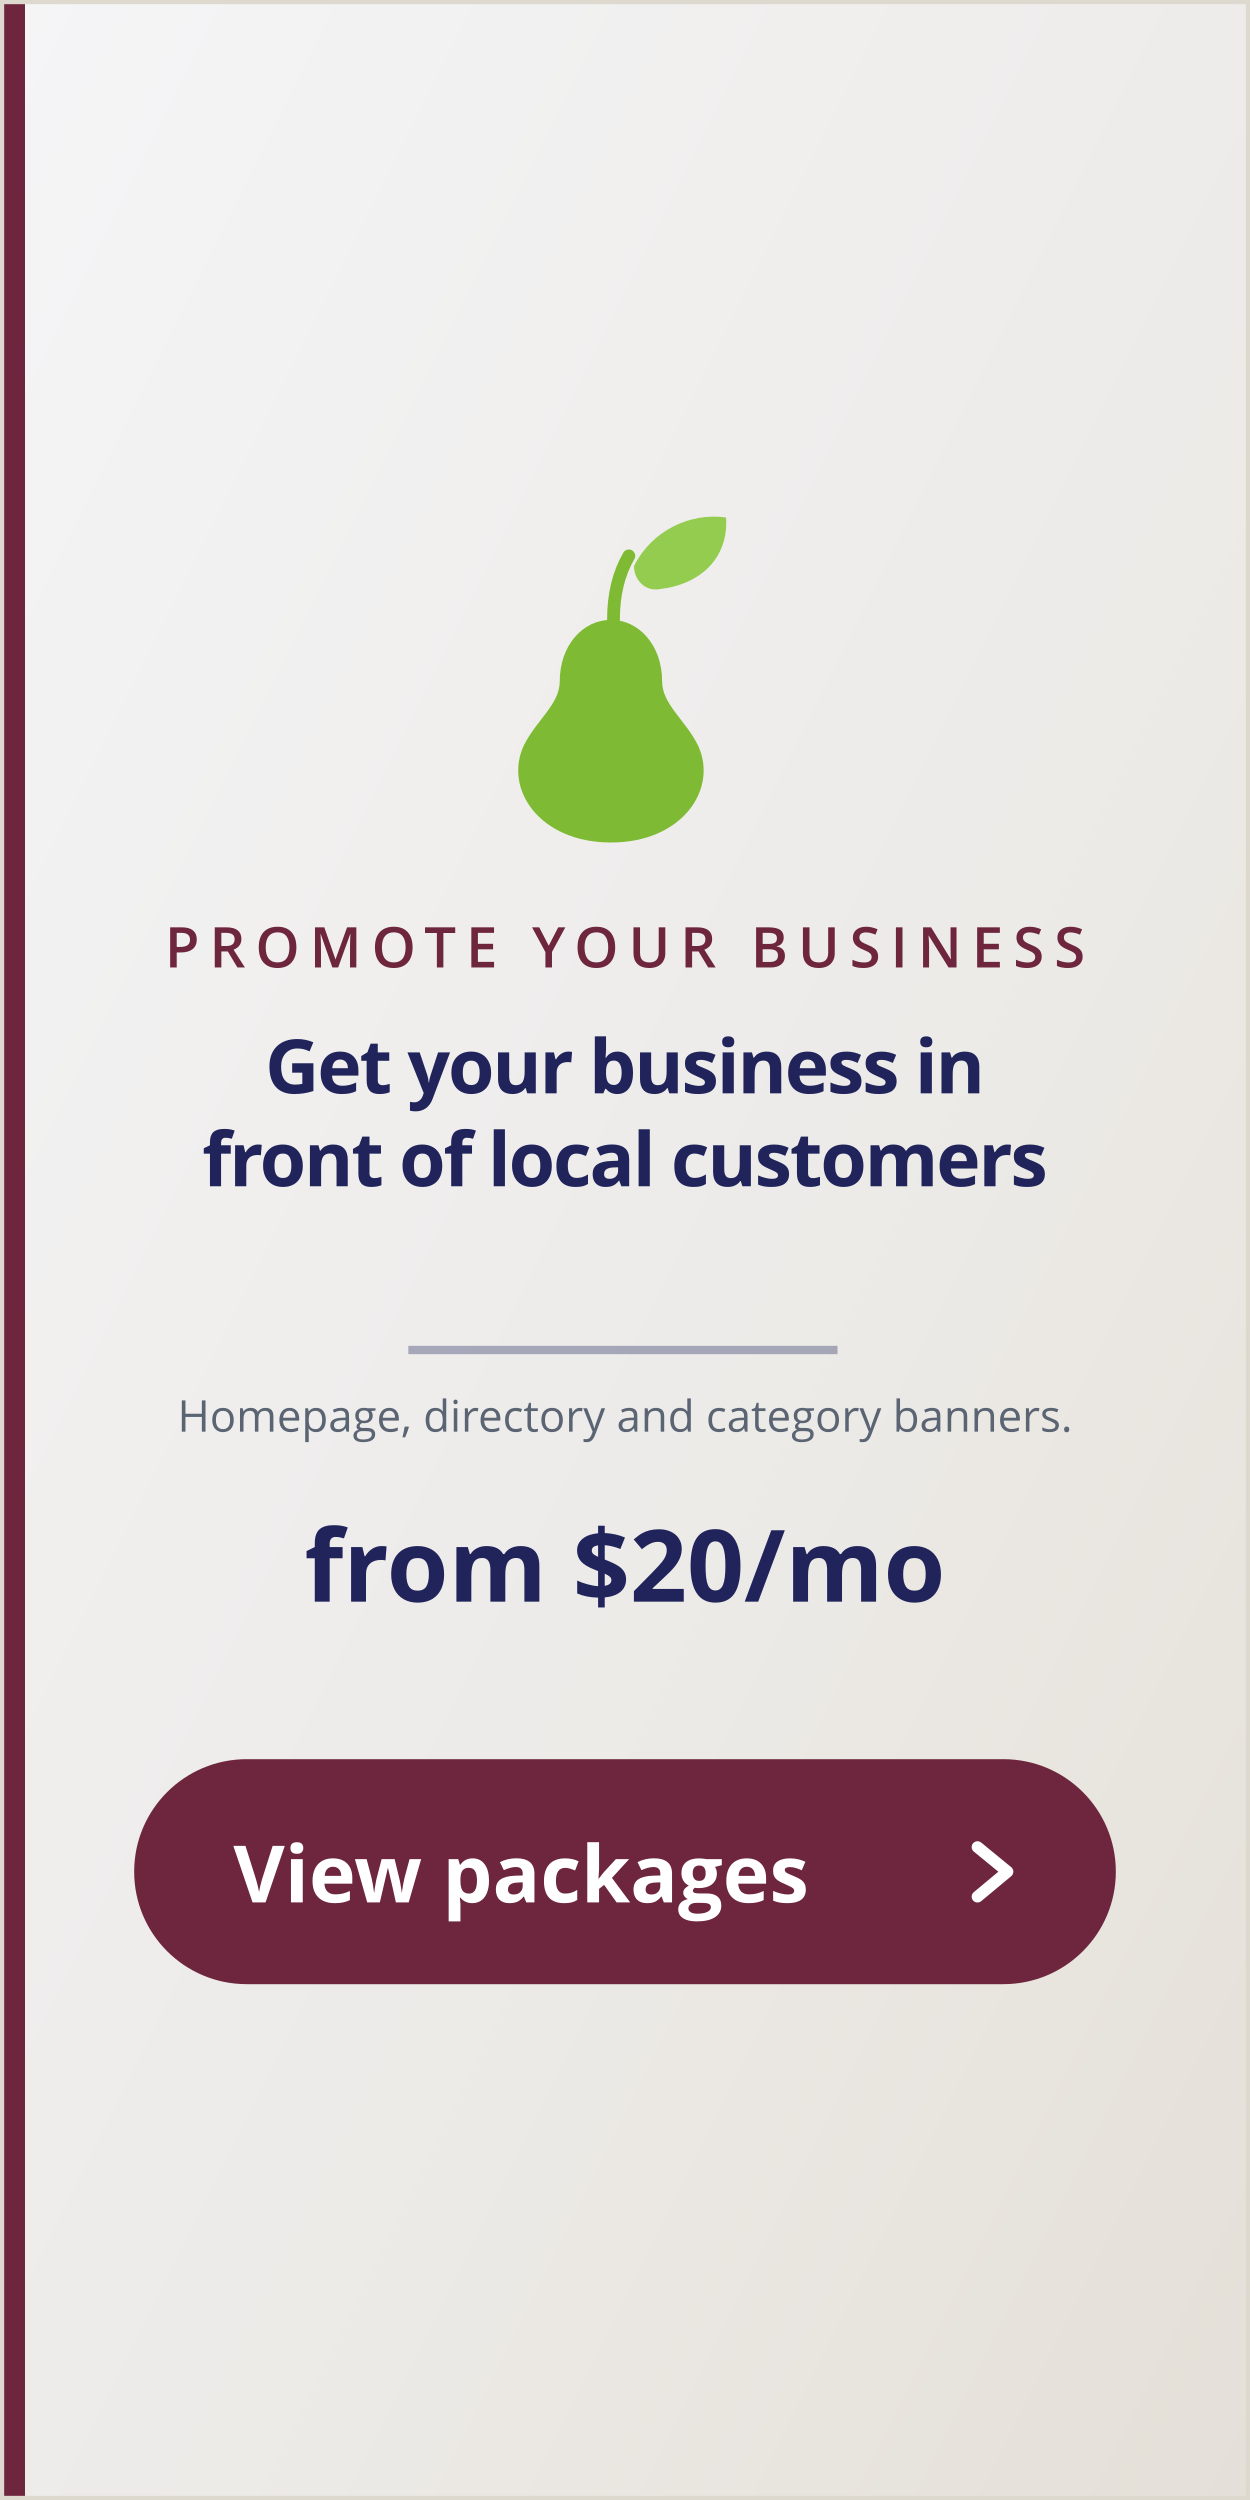
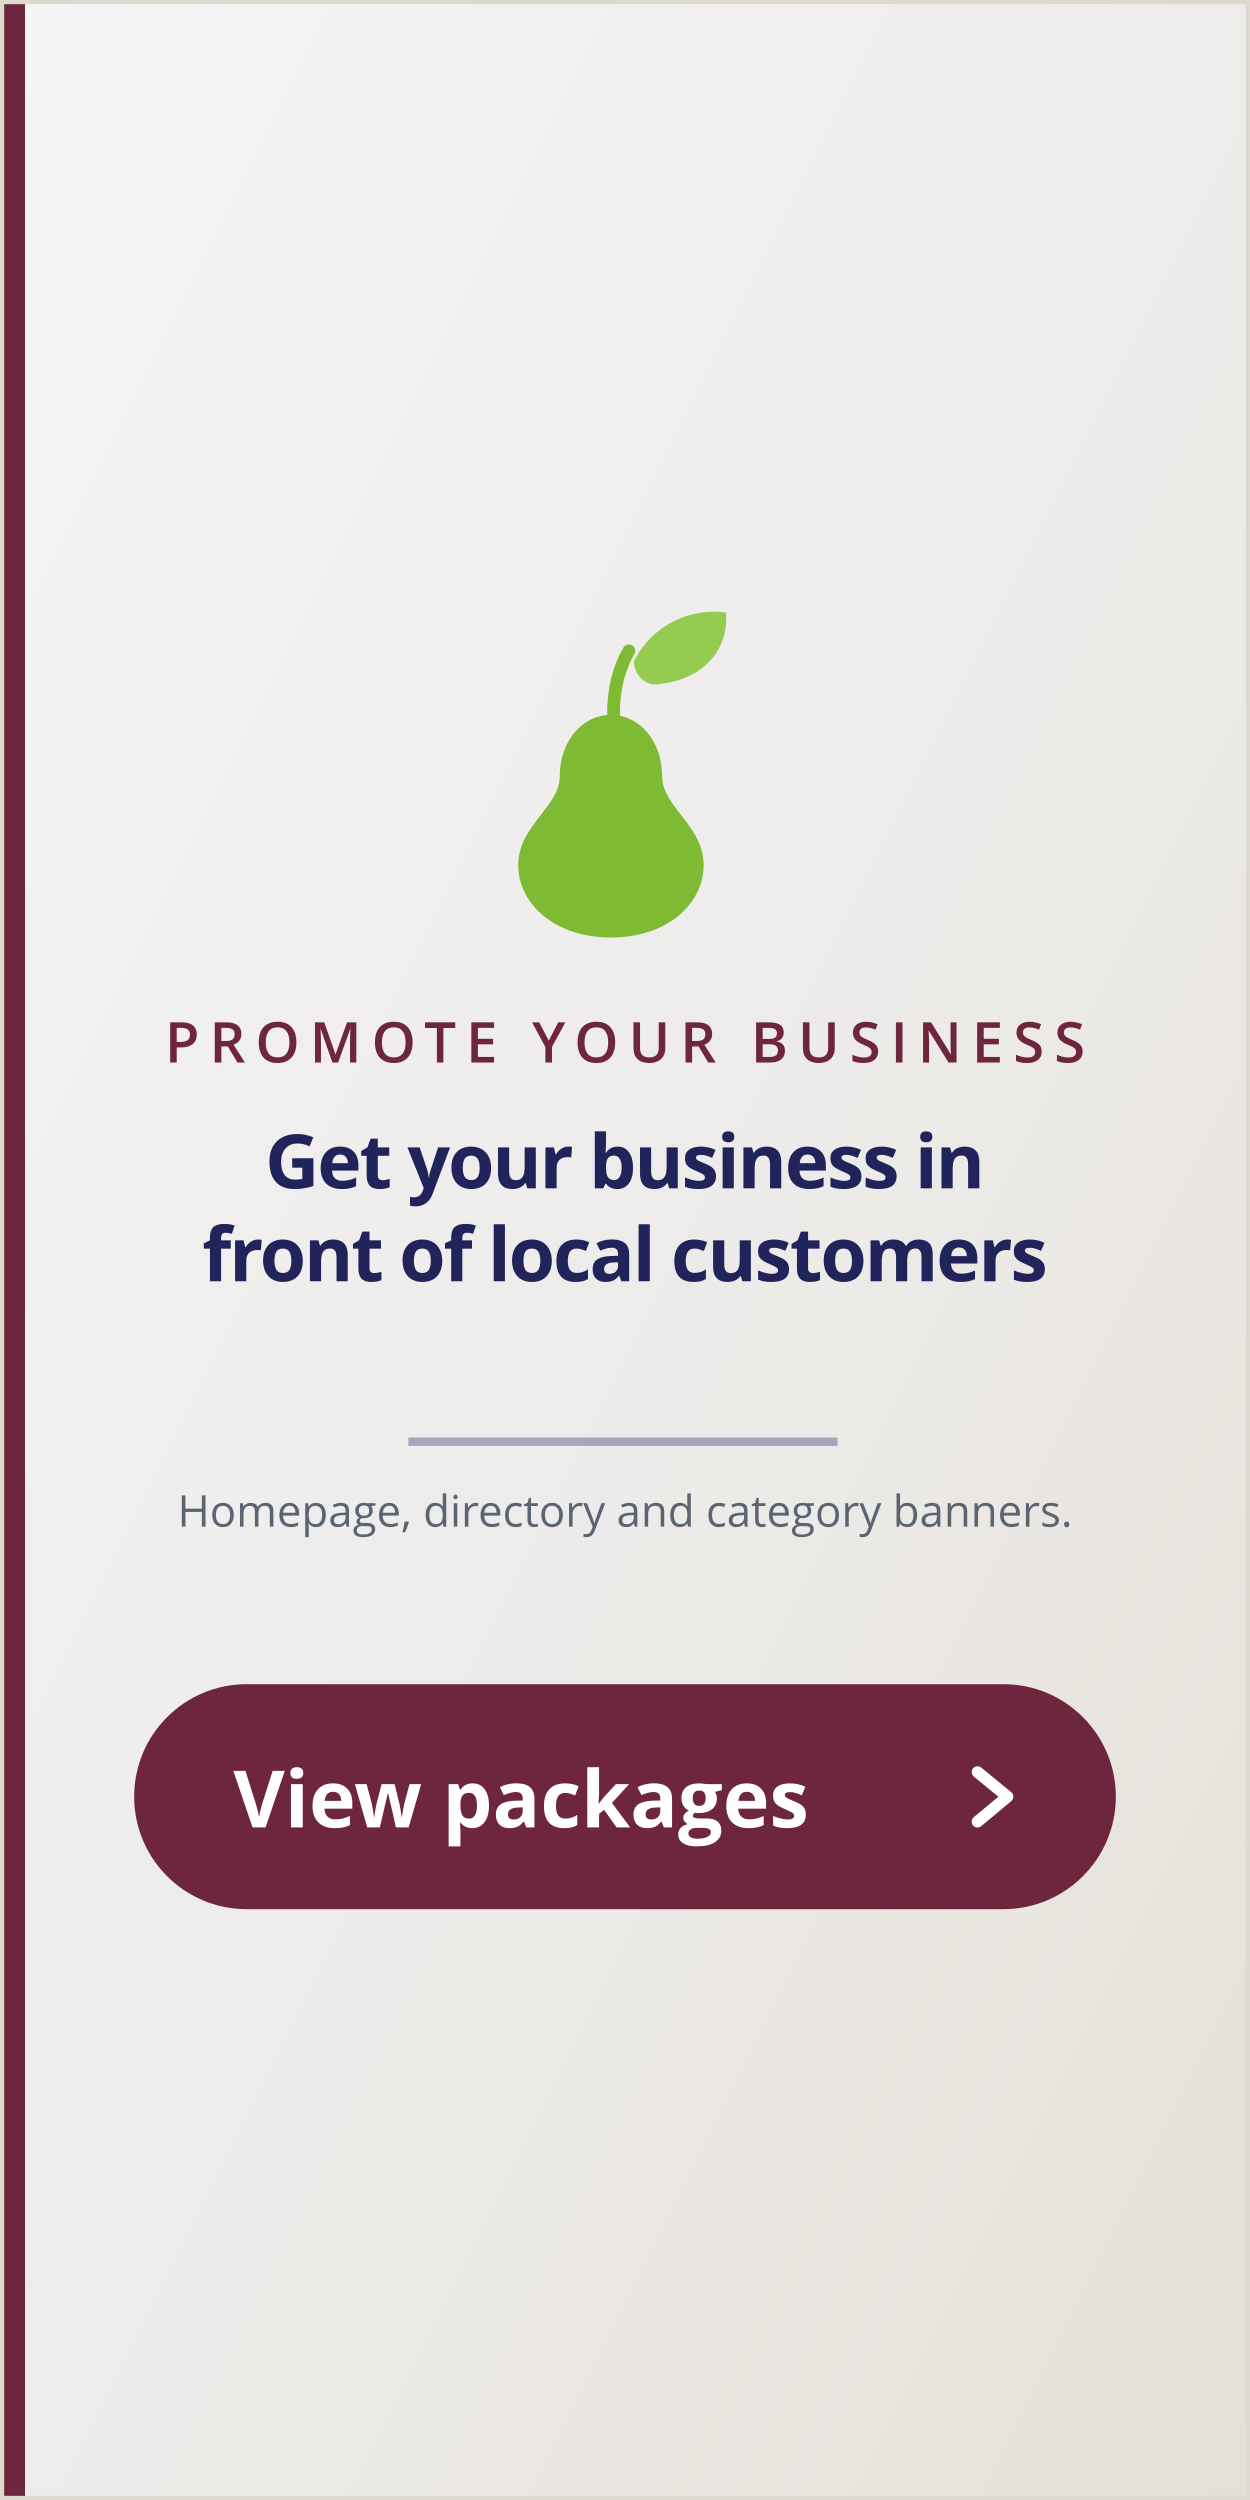
<svg xmlns="http://www.w3.org/2000/svg" viewBox="0 0 300 600" width="300" height="600" role="img" aria-label="Get your business in front of local customers on Pearland411">
  <defs>
    <linearGradient id="gcream300x600" x1="0" y1="0" x2="1" y2="1">
      <stop offset="0" stop-color="#FFFFFF" />
      <stop offset="0.55" stop-color="#F7F5F0" />
      <stop offset="1" stop-color="#EDE8DE" />
    </linearGradient>
  </defs>
  <rect width="300" height="600" fill="url(#gcream300x600)" />
  <g opacity="0.05" fill="#20245B">
    <circle cx="270" cy="-72" r="510" />
    <circle cx="18" cy="630" r="372" />
  </g>
  <rect x="0" y="0" width="6" height="600" fill="#6D263D" />
  <rect x="0.5" y="0.5" width="299" height="599" fill="none" stroke="#DED9CE" stroke-width="1" />
-   <g transform="translate(150.0 163.2)">
+   <g transform="translate(150.0 186.0)">
    <g transform="scale(0.6142) translate(-5.5 16.5)">
      <g transform="scale(1.0)" opacity="0.95">
        <path d="M0-40c-11 0-20 10-20 24 0 9-9 15-14 25-8 17 6 38 34 38s42-21 34-38c-5-10-14-16-14-25 0-14-9-24-20-24z" fill="#79B82A" />
        <path d="M1-40c0-10 2-18 6-25" stroke="#79B82A" stroke-width="5" stroke-linecap="round" fill="none" />
        <path d="M9-61c7-14 22-21 36-19 1 15-9 26-26 28-6 1-10-4-10-9z" fill="#8FCB46" />
      </g>
    </g>
  </g>
-   <text x="150.0" y="232.2" text-anchor="middle" font-family="'Open Sans',system-ui,-apple-system,'Segoe UI',Roboto,Arial,sans-serif" font-size="13.5" font-weight="600" fill="#6D263D" letter-spacing="2.40">PROMOTE YOUR BUSINESS</text>
-   <text x="150.0" y="262.4" text-anchor="middle" font-family="'Poppins','Open Sans',system-ui,-apple-system,'Segoe UI',Roboto,Arial,sans-serif" font-size="18.0" font-weight="700" fill="#20245B" letter-spacing="-0.50">Get your business in</text>
-   <text x="150.0" y="284.7" text-anchor="middle" font-family="'Poppins','Open Sans',system-ui,-apple-system,'Segoe UI',Roboto,Arial,sans-serif" font-size="18.0" font-weight="700" fill="#20245B" letter-spacing="-0.50">front of local customers</text>
-   <path d="M98 324h103" stroke="#20245B" stroke-width="2" opacity="0.35" />
-   <text x="150.0" y="343.6" text-anchor="middle" font-family="'Open Sans',system-ui,-apple-system,'Segoe UI',Roboto,Arial,sans-serif" font-size="10.5" font-weight="400" fill="#5A6472">Homepage, directory and category banners.</text>
-   <text x="150.0" y="384.4" text-anchor="middle" font-family="'Poppins','Open Sans',system-ui,-apple-system,'Segoe UI',Roboto,Arial,sans-serif" font-size="24.0" font-weight="700" fill="#20245B">from $20/mo</text>
+   <text x="150.0" y="255.0" text-anchor="middle" font-family="'Open Sans',system-ui,-apple-system,'Segoe UI',Roboto,Arial,sans-serif" font-size="13.5" font-weight="600" fill="#6D263D" letter-spacing="2.40">PROMOTE YOUR BUSINESS</text>
+   <text x="150.0" y="285.2" text-anchor="middle" font-family="'Poppins','Open Sans',system-ui,-apple-system,'Segoe UI',Roboto,Arial,sans-serif" font-size="18.0" font-weight="700" fill="#20245B" letter-spacing="-0.50">Get your business in</text>
+   <text x="150.0" y="307.5" text-anchor="middle" font-family="'Poppins','Open Sans',system-ui,-apple-system,'Segoe UI',Roboto,Arial,sans-serif" font-size="18.0" font-weight="700" fill="#20245B" letter-spacing="-0.50">front of local customers</text>
+   <path d="M98 346h103" stroke="#20245B" stroke-width="2" opacity="0.35" />
+   <text x="150.0" y="366.4" text-anchor="middle" font-family="'Open Sans',system-ui,-apple-system,'Segoe UI',Roboto,Arial,sans-serif" font-size="10.5" font-weight="400" fill="#5A6472">Homepage, directory and category banners.</text>
  <g>
-     <rect x="32.2" y="422.2" width="235.6" height="54.0" rx="27.0" fill="#6D263D" />
-     <text x="56.0" y="449.2" dominant-baseline="central" font-family="'Poppins','Open Sans',system-ui,-apple-system,'Segoe UI',Roboto,Arial,sans-serif" font-size="19.0" font-weight="700" fill="#FFFFFF">View packages</text>
-     <path d="M234.6 443.3L241.8 449.2L234.6 455.2" fill="none" stroke="#FFFFFF" stroke-width="2.8" stroke-linecap="round" stroke-linejoin="round" />
+     <rect x="32.2" y="404.2" width="235.6" height="54.0" rx="27.0" fill="#6D263D" />
+     <text x="56.0" y="431.2" dominant-baseline="central" font-family="'Poppins','Open Sans',system-ui,-apple-system,'Segoe UI',Roboto,Arial,sans-serif" font-size="19.0" font-weight="700" fill="#FFFFFF">View packages</text>
+     <path d="M234.6 425.3L241.8 431.2L234.6 437.2" fill="none" stroke="#FFFFFF" stroke-width="2.8" stroke-linecap="round" stroke-linejoin="round" />
  </g>
</svg>
